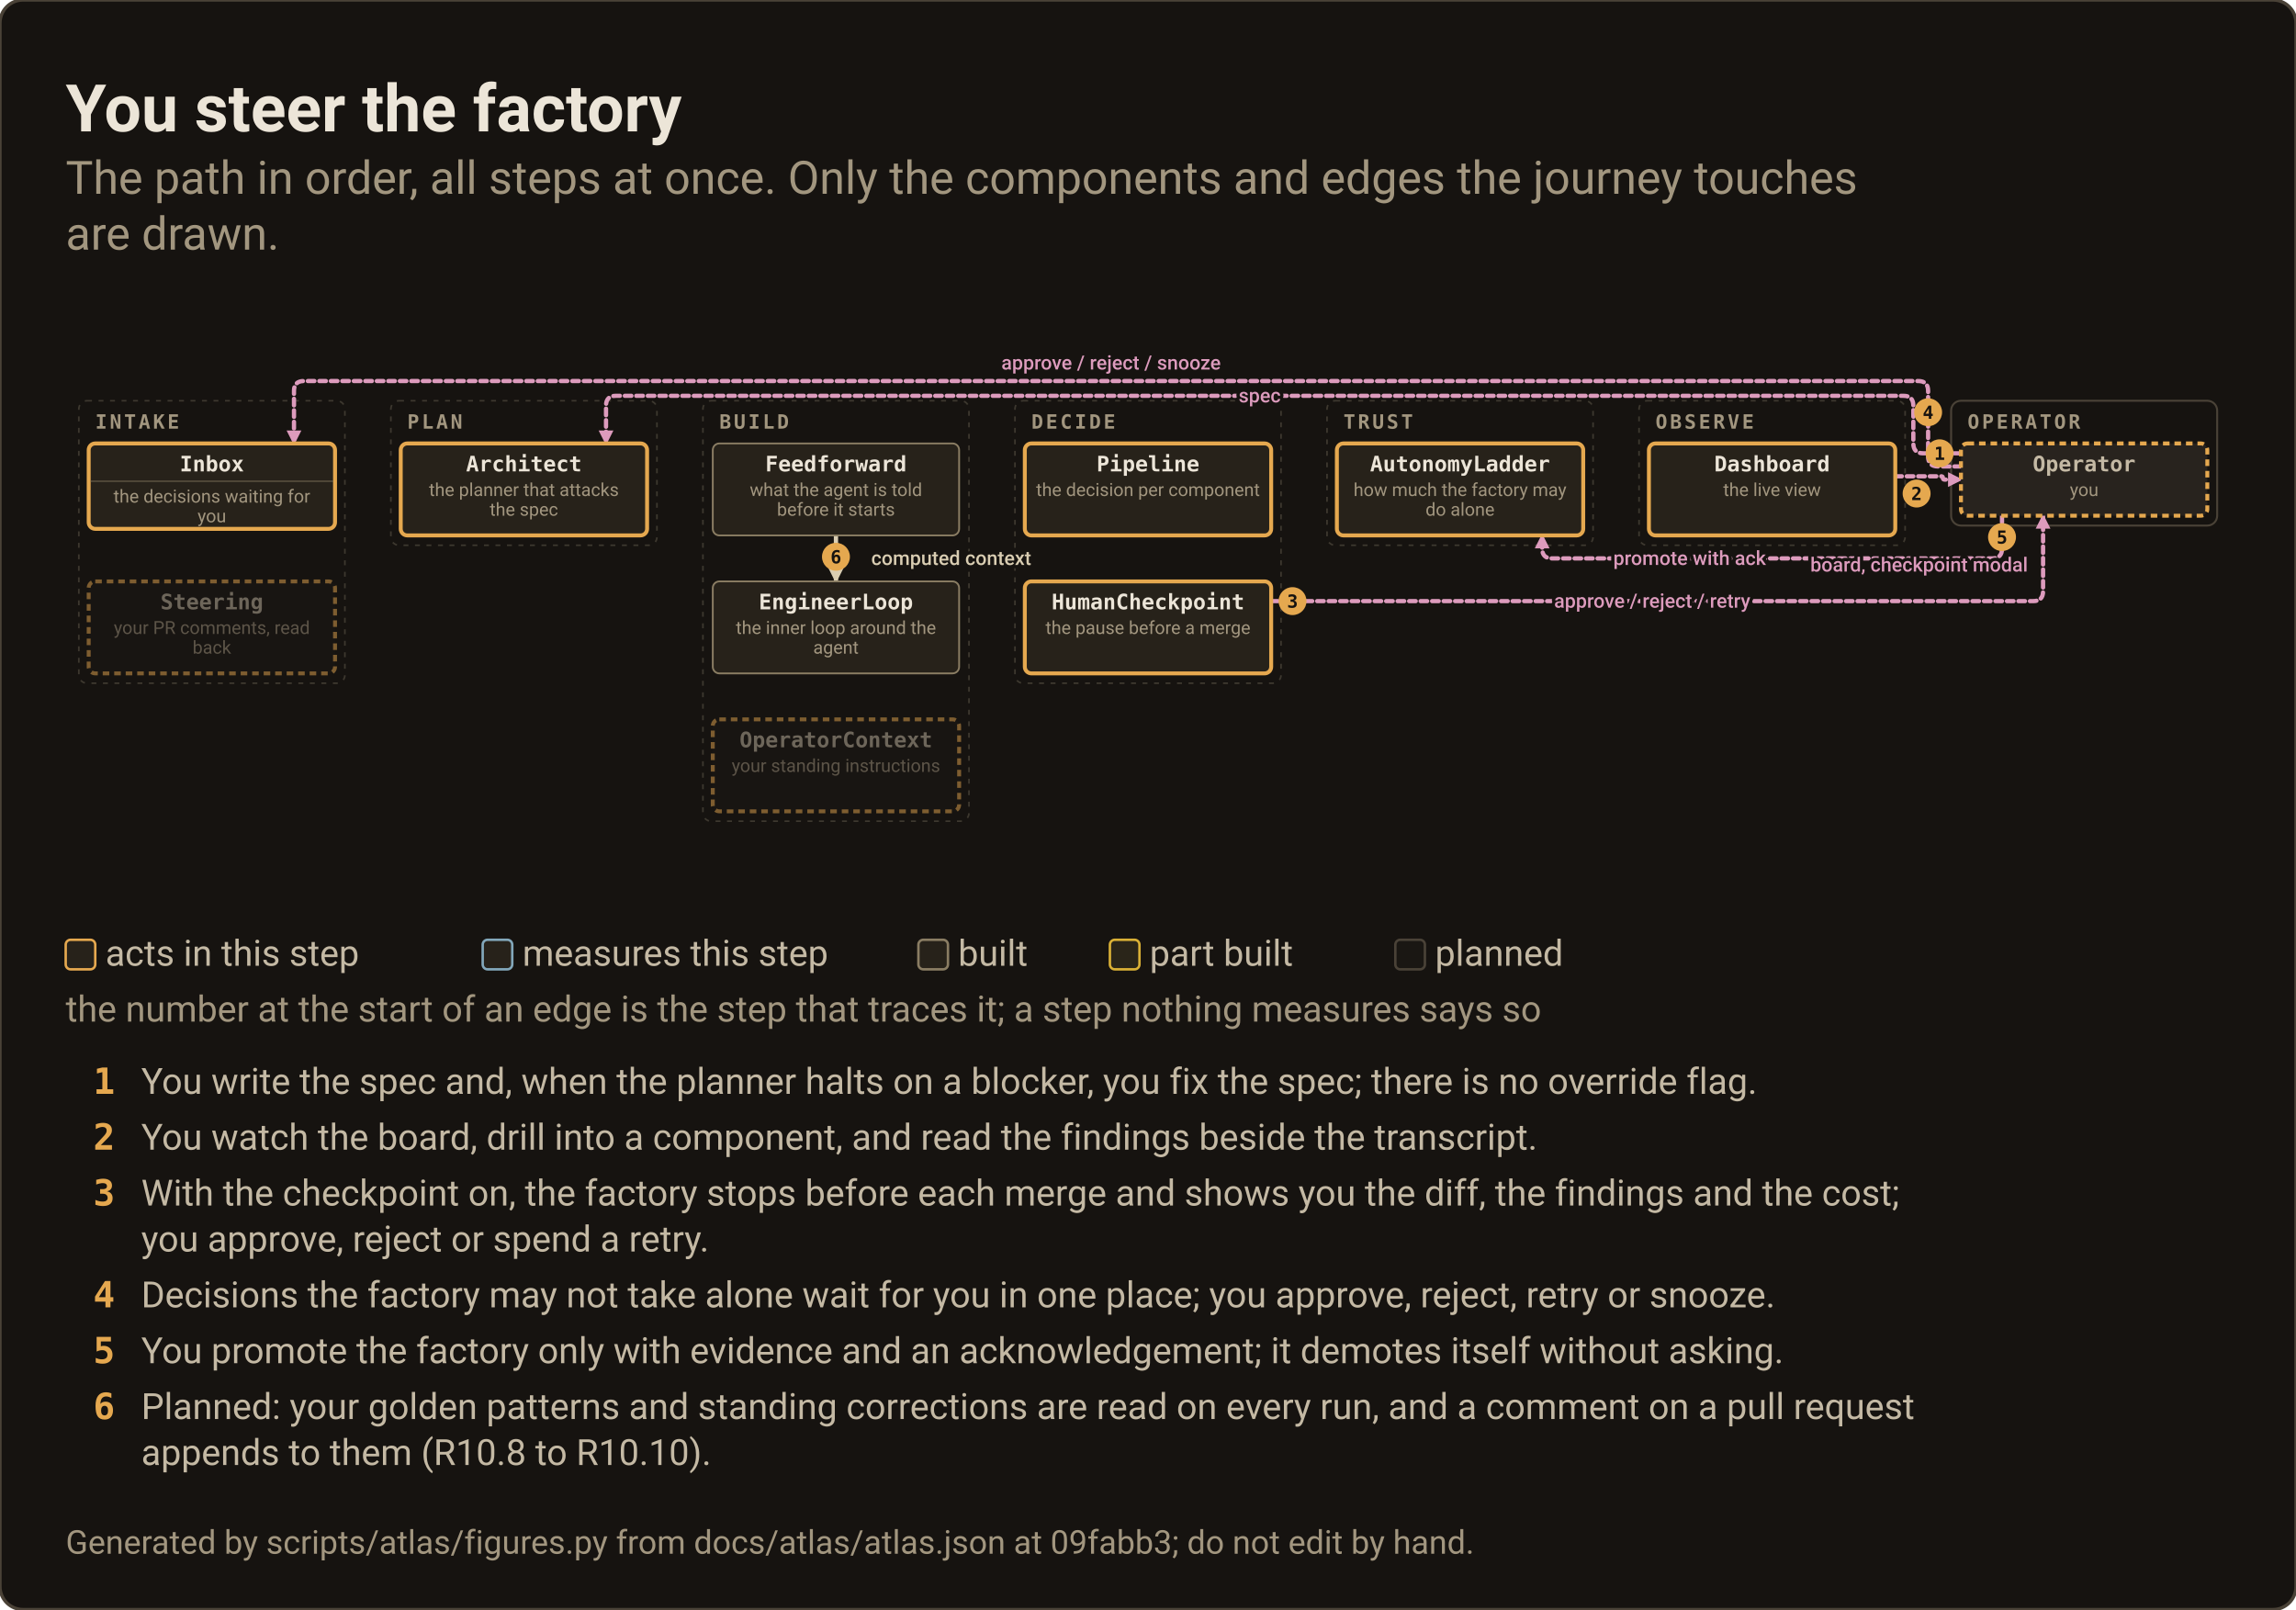
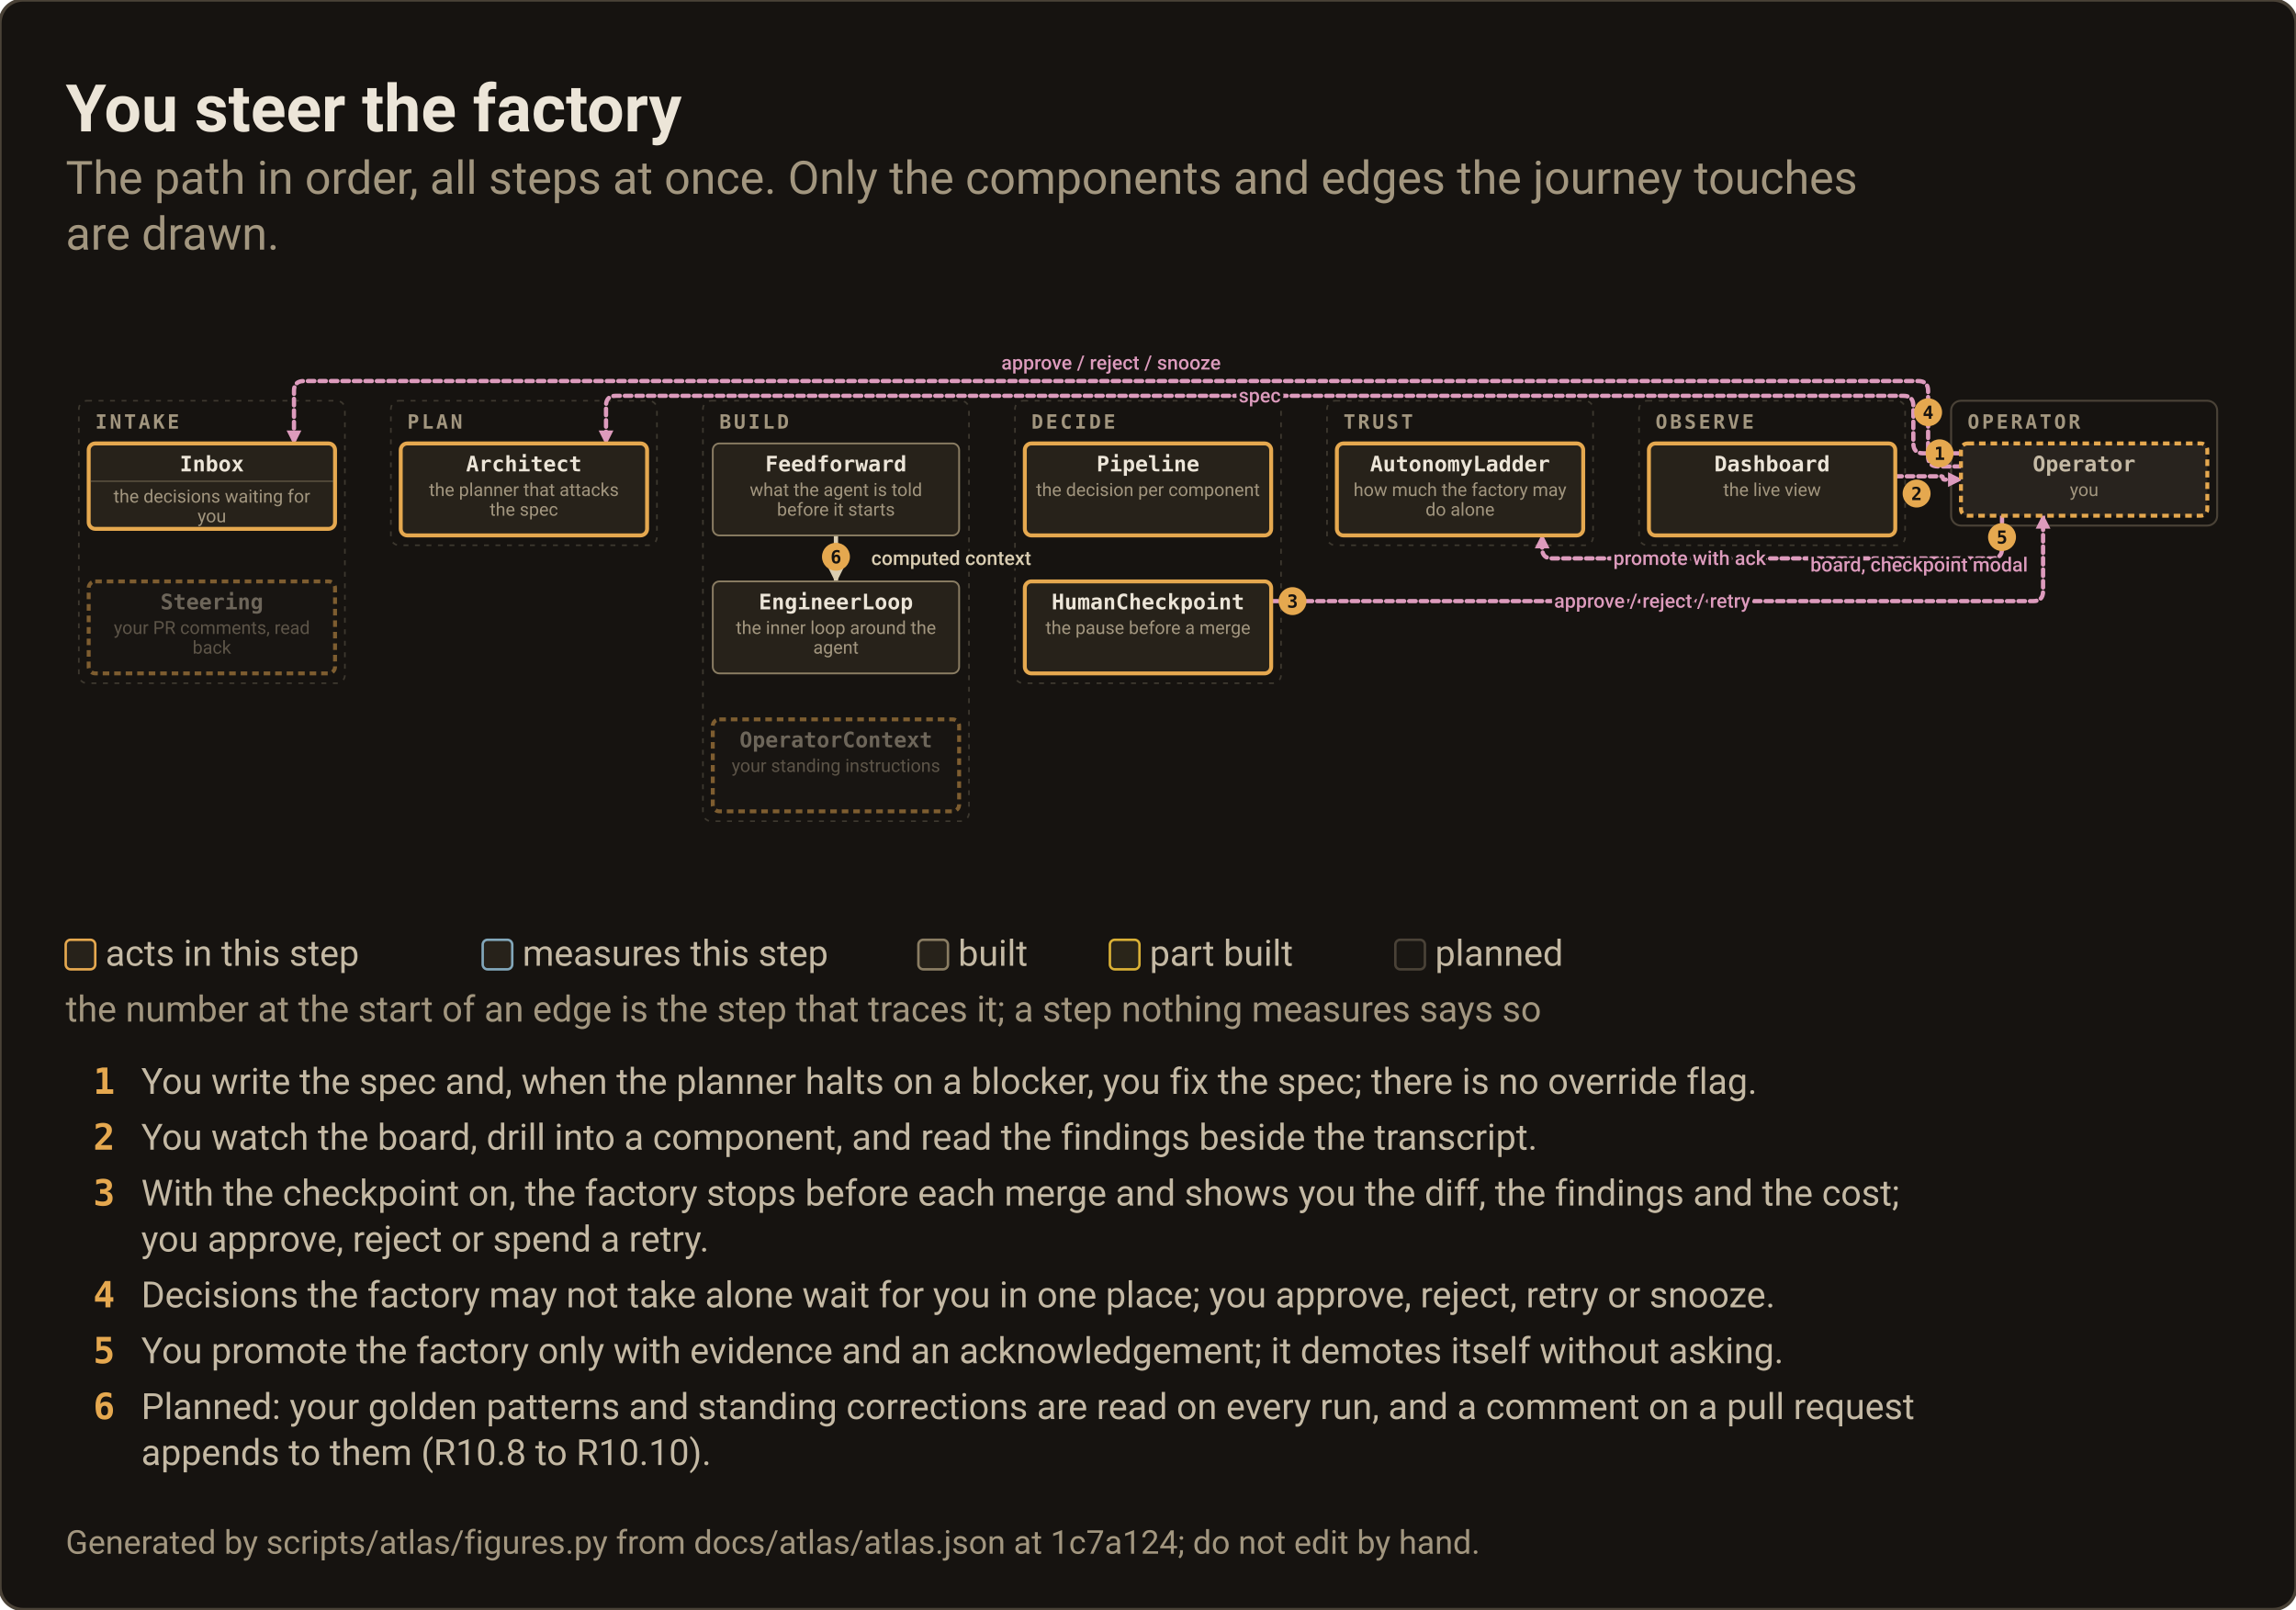
<svg xmlns="http://www.w3.org/2000/svg" width="1398" height="980" viewBox="0 0 1398 980" role="img" aria-label="Journey: You steer the factory">
  <rect x="0" y="0" width="1398" height="980" rx="14" fill="#161310" stroke="#4A4237" stroke-width="2" />
  <text x="40.0" y="80.0" class="c0">You steer the factory</text>
  <text x="40.0" y="118.0" class="c1">The path in order, all steps at once. Only the components and edges the journey touches</text>
  <text x="40.0" y="152.0" class="c1">are drawn.</text>
  <svg id="map" x="40.0" y="170.0" width="1318" height="380" viewBox="0 0 1318 380" overflow="visible">
    <defs>
      <marker id="map-m-work" viewBox="0 0 8 8" refX="7" refY="4" markerUnits="userSpaceOnUse" markerWidth="9" markerHeight="9" orient="auto-start-reverse">
        <path d="M0,0 L8,4 L0,8 z" fill="#D9CDB2" />
      </marker>
      <marker id="map-m-measure" viewBox="0 0 8 8" refX="7" refY="4" markerUnits="userSpaceOnUse" markerWidth="9" markerHeight="9" orient="auto-start-reverse">
        <path d="M0,0 L8,4 L0,8 z" fill="#82A7BA" />
      </marker>
      <marker id="map-m-feedback" viewBox="0 0 8 8" refX="7" refY="4" markerUnits="userSpaceOnUse" markerWidth="9" markerHeight="9" orient="auto-start-reverse">
        <path d="M0,0 L8,4 L0,8 z" fill="#E39A86" />
      </marker>
      <marker id="map-m-operator" viewBox="0 0 8 8" refX="7" refY="4" markerUnits="userSpaceOnUse" markerWidth="9" markerHeight="9" orient="auto-start-reverse">
        <path d="M0,0 L8,4 L0,8 z" fill="#DD9BBD" />
      </marker>
      <marker id="map-m-trust" viewBox="0 0 8 8" refX="7" refY="4" markerUnits="userSpaceOnUse" markerWidth="9" markerHeight="9" orient="auto-start-reverse">
        <path d="M0,0 L8,4 L0,8 z" fill="#B48EC9" />
      </marker>
      <marker id="map-m-learn" viewBox="0 0 8 8" refX="7" refY="4" markerUnits="userSpaceOnUse" markerWidth="9" markerHeight="9" orient="auto-start-reverse">
        <path d="M0,0 L8,4 L0,8 z" fill="#86C9A9" />
      </marker>
      <marker id="map-m-record" viewBox="0 0 8 8" refX="7" refY="4" markerUnits="userSpaceOnUse" markerWidth="9" markerHeight="9" orient="auto-start-reverse">
        <path d="M0,0 L8,4 L0,8 z" fill="#B7C27C" />
      </marker>
      <marker id="map-m-change" viewBox="0 0 8 8" refX="7" refY="4" markerUnits="userSpaceOnUse" markerWidth="9" markerHeight="9" orient="auto-start-reverse">
        <path d="M0,0 L8,4 L0,8 z" fill="#E26D5A" />
      </marker>
      <marker id="map-m-reach" viewBox="0 0 8 8" refX="7" refY="4" markerUnits="userSpaceOnUse" markerWidth="9" markerHeight="9" orient="auto-start-reverse">
        <path d="M0,0 L8,4 L0,8 z" fill="#E5A84F" />
      </marker>
    </defs>
    <style>#map .node.quiet{opacity:.42}#map .node.planned{opacity:.5}#map .node.planned.quiet{opacity:.3}#map .node.meas .node__box{stroke:#82A7BA;stroke-width:2.2}#map .node.acts .node__box{stroke:#E5A84F;stroke-width:2.4}#map .node__ring{display:none;fill:none;stroke:#82A7BA;stroke-width:1.6}#map .node.meas .node__ring{display:inline}#map .flow.planned{opacity:.35}#map .flowlbl.planned{opacity:.5}#map .flow.off,#map .flowlbl.off{display:none}#map .flow.hot{opacity:1;stroke-opacity:1;stroke-width:2.6}#map .flowlbl.hot{opacity:1}</style>
    <rect x="8.0" y="74.0" width="162.0" height="172.0" rx="5" fill="none" stroke="#A2967F" stroke-opacity=".28" stroke-width="1" stroke-dasharray="3 4" />
    <text x="18.0" y="91.0" class="t3">INTAKE</text>
    <rect x="198.0" y="74.0" width="162.0" height="88.0" rx="5" fill="none" stroke="#A2967F" stroke-opacity=".28" stroke-width="1" stroke-dasharray="3 4" />
    <text x="208.0" y="91.0" class="t3">PLAN</text>
    <rect x="388.0" y="74.0" width="162.0" height="256.0" rx="5" fill="none" stroke="#A2967F" stroke-opacity=".28" stroke-width="1" stroke-dasharray="3 4" />
    <text x="398.0" y="91.0" class="t3">BUILD</text>
    <rect x="578.0" y="74.0" width="162.0" height="172.0" rx="5" fill="none" stroke="#A2967F" stroke-opacity=".28" stroke-width="1" stroke-dasharray="3 4" />
    <text x="588.0" y="91.0" class="t3">DECIDE</text>
    <rect x="768.0" y="74.0" width="162.0" height="88.0" rx="5" fill="none" stroke="#A2967F" stroke-opacity=".28" stroke-width="1" stroke-dasharray="3 4" />
    <text x="778.0" y="91.0" class="t3">TRUST</text>
    <rect x="958.0" y="74.0" width="162.0" height="88.0" rx="5" fill="none" stroke="#A2967F" stroke-opacity=".28" stroke-width="1" stroke-dasharray="3 4" />
    <text x="968.0" y="91.0" class="t3">OBSERVE</text>
    <rect x="1148.0" y="74.0" width="162.0" height="76.0" rx="6" fill="none" stroke="#4A4237" stroke-width="1.2" />
    <text x="1158.0" y="91.0" class="t3">OPERATOR</text>
    <g data-layer="flow">
      <path id="map-f6" class="flow plan planned hot" data-edge="6" data-from="Operator" data-to="Architect" data-art="spec" data-kind="plan" data-layer="operator" d="M 1154.0 106.0 L 1131.0 106.0 Q 1125.0 106.0 1125.0 100.0 L 1125.0 77.0 Q 1125.0 71.0 1119.0 71.0 L 335.0 71.0 Q 329.0 71.0 329.0 77.0 L 329.0 100.0" fill="none" stroke="#DD9BBD" stroke-opacity="0.82" stroke-width="1.2" stroke-dasharray="4 3" stroke-linecap="round" marker-end="url(#map-m-operator)" />
      <path id="map-f65" class="flow observe planned hot" data-edge="65" data-from="Dashboard" data-to="Operator" data-art="board, checkpoint modal" data-kind="observe" data-layer="operator" d="M 1114.0 120.0 L 1142.0 120.0 Q 1143.0 120.0 1143.0 121.0 L 1143.0 121.0 Q 1143.0 122.0 1144.0 122.0 L 1154.0 122.0" fill="none" stroke="#DD9BBD" stroke-opacity="0.82" stroke-width="1.2" stroke-dasharray="4 3" stroke-linecap="round" marker-end="url(#map-m-operator)" />
      <path id="map-f45" class="flow trust planned hot" data-edge="45" data-from="HumanCheckpoint" data-to="Operator" data-art="approve / reject / retry" data-kind="trust" data-layer="operator" d="M 734.0 196.0 L 1198.0 196.0 Q 1204.0 196.0 1204.0 190.0 L 1204.0 144.0" fill="none" stroke="#DD9BBD" stroke-opacity="0.82" stroke-width="1.2" stroke-dasharray="4 3" stroke-linecap="round" marker-end="url(#map-m-operator)" />
      <path id="map-f66" class="flow trust planned hot" data-edge="66" data-from="Operator" data-to="Inbox" data-art="approve / reject / snooze" data-kind="trust" data-layer="operator" d="M 1154.0 114.0 L 1140.0 114.0 Q 1134.0 114.0 1134.0 108.0 L 1134.0 68.0 Q 1134.0 62.0 1128.0 62.0 L 145.0 62.0 Q 139.0 62.0 139.0 68.0 L 139.0 100.0" fill="none" stroke="#DD9BBD" stroke-opacity="0.82" stroke-width="1.2" stroke-dasharray="4 3" stroke-linecap="round" marker-end="url(#map-m-operator)" />
      <path id="map-f67" class="flow trust planned hot" data-edge="67" data-from="Operator" data-to="AutonomyLadder" data-art="promote with ack" data-kind="trust" data-layer="operator" d="M 1179.0 144.0 L 1179.0 164.0 Q 1179.0 170.0 1173.0 170.0 L 905.0 170.0 Q 899.0 170.0 899.0 164.0 L 899.0 156.0" fill="none" stroke="#DD9BBD" stroke-opacity="0.82" stroke-width="1.2" stroke-dasharray="4 3" stroke-linecap="round" marker-end="url(#map-m-operator)" />
      <path id="map-f13" class="flow build hot" data-edge="13" data-from="Feedforward" data-to="EngineerLoop" data-art="computed context" data-kind="build" data-layer="work" d="M 469.0 156.0 L 469.0 184.0" fill="none" stroke="#D9CDB2" stroke-opacity="0.82" stroke-width="1.2" stroke-linecap="round" marker-end="url(#map-m-work)" />
    </g>
    <g class="node built acts" data-id="Inbox" data-kind="store" data-state="built" data-region="intake" role="button" tabindex="0" aria-label="Inbox, the decisions waiting for you, built">
      <rect class="node__box" x="14.0" y="100.0" width="150.0" height="52.0" rx="4.0" fill="#27221A" stroke="#8A7D63" stroke-width="1.1" />
      <rect class="node__ring" x="17.0" y="103.0" width="144.0" height="46.0" rx="3.0" />
      <text x="89.0" y="117.0" class="t4">Inbox</text>
      <line x1="15.0" y1="123.0" x2="163.0" y2="123.0" stroke="#8A7D63" stroke-opacity=".45" stroke-width="1" />
      <g data-layer="job">
        <text x="89.0" y="136.0" class="t5">the decisions waiting for</text>
        <text x="89.0" y="148.0" class="t5">you</text>
      </g>
    </g>
    <g class="node planned acts" data-id="Steering" data-kind="component" data-state="planned" data-region="intake" role="button" tabindex="0" aria-label="Steering, your PR comments, read back, planned">
      <rect class="node__box" x="14.0" y="184.0" width="150.0" height="56.0" rx="4.0" fill="#1A1713" stroke="#4A4237" stroke-width="1.1" stroke-dasharray="4 3" />
      <rect class="node__ring" x="17.0" y="187.0" width="144.0" height="50.0" rx="3.0" />
      <text x="89.0" y="201.0" class="t6">Steering</text>
      <g data-layer="job">
        <text x="89.0" y="216.0" class="t5">your PR comments, read</text>
        <text x="89.0" y="228.0" class="t5">back</text>
      </g>
    </g>
    <g class="node built acts" data-id="Architect" data-kind="component" data-state="built" data-region="plan" role="button" tabindex="0" aria-label="Architect, the planner that attacks the spec, built">
      <rect class="node__box" x="204.0" y="100.0" width="150.0" height="56.0" rx="4.0" fill="#27221A" stroke="#8A7D63" stroke-width="1.1" />
      <rect class="node__ring" x="207.0" y="103.0" width="144.0" height="50.0" rx="3.0" />
      <text x="279.0" y="117.0" class="t4">Architect</text>
      <g data-layer="job">
        <text x="279.0" y="132.0" class="t5">the planner that attacks</text>
        <text x="279.0" y="144.0" class="t5">the spec</text>
      </g>
    </g>
    <g class="node built" data-id="Feedforward" data-kind="component" data-state="built" data-region="build" role="button" tabindex="0" aria-label="Feedforward, what the agent is told before it starts, built">
      <rect class="node__box" x="394.0" y="100.0" width="150.0" height="56.0" rx="4.0" fill="#27221A" stroke="#8A7D63" stroke-width="1.1" />
      <rect class="node__ring" x="397.0" y="103.0" width="144.0" height="50.0" rx="3.0" />
      <text x="469.0" y="117.0" class="t4">Feedforward</text>
      <g data-layer="job">
        <text x="469.0" y="132.0" class="t5">what the agent is told</text>
        <text x="469.0" y="144.0" class="t5">before it starts</text>
      </g>
    </g>
    <g class="node built" data-id="EngineerLoop" data-kind="component" data-state="built" data-region="build" role="button" tabindex="0" aria-label="EngineerLoop, the inner loop around the agent, built">
      <rect class="node__box" x="394.0" y="184.0" width="150.0" height="56.0" rx="4.0" fill="#27221A" stroke="#8A7D63" stroke-width="1.1" />
      <rect class="node__ring" x="397.0" y="187.0" width="144.0" height="50.0" rx="3.0" />
      <text x="469.0" y="201.0" class="t4">EngineerLoop</text>
      <g data-layer="job">
        <text x="469.0" y="216.0" class="t5">the inner loop around the</text>
        <text x="469.0" y="228.0" class="t5">agent</text>
      </g>
    </g>
    <g class="node planned acts" data-id="OperatorContext" data-kind="component" data-state="planned" data-region="build" role="button" tabindex="0" aria-label="OperatorContext, your standing instructions, planned">
      <rect class="node__box" x="394.0" y="268.0" width="150.0" height="56.0" rx="4.0" fill="#1A1713" stroke="#4A4237" stroke-width="1.1" stroke-dasharray="4 3" />
      <rect class="node__ring" x="397.0" y="271.0" width="144.0" height="50.0" rx="3.0" />
      <text x="469.0" y="285.0" class="t6">OperatorContext</text>
      <g data-layer="job">
        <text x="469.0" y="300.0" class="t5">your standing instructions</text>
      </g>
    </g>
    <g class="node built acts" data-id="Pipeline" data-kind="component" data-state="built" data-region="decide" role="button" tabindex="0" aria-label="Pipeline, the decision per component, built">
      <rect class="node__box" x="584.0" y="100.0" width="150.0" height="56.0" rx="4.0" fill="#27221A" stroke="#8A7D63" stroke-width="1.1" />
      <rect class="node__ring" x="587.0" y="103.0" width="144.0" height="50.0" rx="3.0" />
      <text x="659.0" y="117.0" class="t4">Pipeline</text>
      <g data-layer="job">
        <text x="659.0" y="132.0" class="t5">the decision per component</text>
      </g>
    </g>
    <g class="node built acts" data-id="HumanCheckpoint" data-kind="component" data-state="built" data-region="decide" role="button" tabindex="0" aria-label="HumanCheckpoint, the pause before a merge, built">
      <rect class="node__box" x="584.0" y="184.0" width="150.0" height="56.0" rx="4.0" fill="#27221A" stroke="#8A7D63" stroke-width="1.1" />
      <rect class="node__ring" x="587.0" y="187.0" width="144.0" height="50.0" rx="3.0" />
      <text x="659.0" y="201.0" class="t4">HumanCheckpoint</text>
      <g data-layer="job">
        <text x="659.0" y="216.0" class="t5">the pause before a merge</text>
      </g>
    </g>
    <g class="node built acts" data-id="AutonomyLadder" data-kind="component" data-state="built" data-region="trust" role="button" tabindex="0" aria-label="AutonomyLadder, how much the factory may do alone, built">
      <rect class="node__box" x="774.0" y="100.0" width="150.0" height="56.0" rx="4.0" fill="#27221A" stroke="#8A7D63" stroke-width="1.1" />
      <rect class="node__ring" x="777.0" y="103.0" width="144.0" height="50.0" rx="3.0" />
      <text x="849.0" y="117.0" class="t4">AutonomyLadder</text>
      <g data-layer="job">
        <text x="849.0" y="132.0" class="t5">how much the factory may</text>
        <text x="849.0" y="144.0" class="t5">do alone</text>
      </g>
    </g>
    <g class="node built acts" data-id="Dashboard" data-kind="component" data-state="built" data-region="observe" role="button" tabindex="0" aria-label="Dashboard, the live view, built">
      <rect class="node__box" x="964.0" y="100.0" width="150.0" height="56.0" rx="4.0" fill="#27221A" stroke="#8A7D63" stroke-width="1.1" />
      <rect class="node__ring" x="967.0" y="103.0" width="144.0" height="50.0" rx="3.0" />
      <text x="1039.0" y="117.0" class="t4">Dashboard</text>
      <g data-layer="job">
        <text x="1039.0" y="132.0" class="t5">the live view</text>
      </g>
    </g>
    <g class="node actor acts" data-id="Operator" data-kind="actor" data-state="planned" data-region="operator" role="button" tabindex="0" aria-label="Operator, you, outside">
      <rect class="node__box" x="1154.0" y="100.0" width="150.0" height="44.0" rx="4.0" fill="#28231E" stroke="#A2967F" stroke-width="1.1" stroke-dasharray="4 3" />
      <rect class="node__ring" x="1157.0" y="103.0" width="144.0" height="38.0" rx="3.0" />
      <text x="1229.0" y="117.0" class="t6">Operator</text>
      <g data-layer="job">
        <text x="1229.0" y="132.0" class="t5">you</text>
      </g>
    </g>
    <g data-layer="flow">
      <g class="flowlbl plan planned hot" data-edge="6" data-from="Operator" data-to="Architect" data-layer="operator">
        <text x="727.0" y="75.0" class="t1">spec</text>
      </g>
      <g class="flowlbl observe planned hot" data-edge="65" data-from="Dashboard" data-to="Operator" data-layer="operator">
        <text x="1128.5" y="178.0" class="t1">board, checkpoint modal</text>
      </g>
      <g class="flowlbl trust planned hot" data-edge="45" data-from="HumanCheckpoint" data-to="Operator" data-layer="operator">
        <text x="966.0" y="200.0" class="t1">approve / reject / retry</text>
      </g>
      <g class="flowlbl trust planned hot" data-edge="66" data-from="Operator" data-to="Inbox" data-layer="operator">
        <text x="636.5" y="55.0" class="t1">approve / reject / snooze</text>
      </g>
      <g class="flowlbl trust planned hot" data-edge="67" data-from="Operator" data-to="AutonomyLadder" data-layer="operator">
        <text x="988.8" y="174.0" class="t1">promote with ack</text>
      </g>
      <g class="flowlbl build hot" data-edge="13" data-from="Feedforward" data-to="EngineerLoop" data-layer="work">
        <text x="539.2" y="174.0" class="t2">computed context</text>
      </g>
    </g>
    <g data-layer="steps">
      <g class="step" data-edge="6">
        <circle cx="1141.0" cy="106.0" r="8.5" fill="#E5A84F" />
        <text x="1141.0" y="110.0" class="t0">1</text>
      </g>
      <g class="step" data-edge="65">
        <circle cx="1127.0" cy="130.5" r="8.5" fill="#E5A84F" />
        <text x="1127.0" y="134.5" class="t0">2</text>
      </g>
      <g class="step" data-edge="45">
        <circle cx="747.0" cy="196.0" r="8.5" fill="#E5A84F" />
        <text x="747.0" y="200.0" class="t0">3</text>
      </g>
      <g class="step" data-edge="66">
        <circle cx="1134.0" cy="81.0" r="8.5" fill="#E5A84F" />
        <text x="1134.0" y="85.0" class="t0">4</text>
      </g>
      <g class="step" data-edge="67">
        <circle cx="1179.0" cy="157.0" r="8.5" fill="#E5A84F" />
        <text x="1179.0" y="161.0" class="t0">5</text>
      </g>
      <g class="step" data-edge="13">
        <circle cx="469.0" cy="169.0" r="8.5" fill="#E5A84F" />
        <text x="469.0" y="173.0" class="t0">6</text>
      </g>
    </g>
    <style>#map .t0{font-family:ui-monospace,"SF Mono",SFMono-Regular,"JetBrains Mono",Menlo,Consolas,monospace;font-size:11.0px;font-weight:700;fill:#161310;text-anchor:middle}#map .t1{font-family:ui-sans-serif,system-ui,-apple-system,"SF Pro Text","Segoe UI",Roboto,"Helvetica Neue",Arial,sans-serif;font-size:12.0px;font-weight:500;fill:#DD9BBD;text-anchor:middle;paint-order:stroke;stroke:#161310;stroke-width:4;stroke-linejoin:round}#map .t2{font-family:ui-sans-serif,system-ui,-apple-system,"SF Pro Text","Segoe UI",Roboto,"Helvetica Neue",Arial,sans-serif;font-size:12.0px;font-weight:500;fill:#D9CDB2;text-anchor:middle;paint-order:stroke;stroke:#161310;stroke-width:4;stroke-linejoin:round}#map .t3{font-family:ui-monospace,"SF Mono",SFMono-Regular,"JetBrains Mono",Menlo,Consolas,monospace;font-size:12.0px;font-weight:600;fill:#A2967F;text-anchor:start;letter-spacing:.13em}#map .t4{font-family:ui-monospace,"SF Mono",SFMono-Regular,"JetBrains Mono",Menlo,Consolas,monospace;font-size:13.0px;font-weight:600;fill:#ECE5D8;text-anchor:middle}#map .t5{font-family:ui-sans-serif,system-ui,-apple-system,"SF Pro Text","Segoe UI",Roboto,"Helvetica Neue",Arial,sans-serif;font-size:11.0px;font-weight:400;fill:#A2967F;text-anchor:middle}#map .t6{font-family:ui-monospace,"SF Mono",SFMono-Regular,"JetBrains Mono",Menlo,Consolas,monospace;font-size:13.0px;font-weight:600;fill:#C4B9A4;text-anchor:middle}</style>
  </svg>
  <rect x="40.0" y="572.2" width="18" height="18" rx="3" fill="#27221A" stroke="#E5A84F" stroke-width="1.5" />
  <text x="64.2" y="588.0" class="c2">acts in this step</text>
  <rect x="293.9" y="572.2" width="18" height="18" rx="3" fill="#27221A" stroke="#82A7BA" stroke-width="1.5" />
  <text x="318.1" y="588.0" class="c2">measures this step</text>
  <rect x="559.2" y="572.2" width="18" height="18" rx="3" fill="#27221A" stroke="#8A7D63" stroke-width="1.5" />
  <text x="583.4" y="588.0" class="c2">built</text>
  <rect x="675.8" y="572.2" width="18" height="18" rx="3" fill="#2A2519" stroke="#D9B036" stroke-width="1.5" />
  <text x="700.0" y="588.0" class="c2">part built</text>
  <rect x="849.6" y="572.2" width="18" height="18" rx="3" fill="#1A1713" stroke="#4A4237" stroke-width="1.5" />
  <text x="873.8" y="588.0" class="c2">planned</text>
  <text x="40.0" y="622.0" class="c3">the number at the start of an edge is the step that traces it; a step nothing measures says so</text>
  <text x="70.0" y="666.0" class="c4">1</text>
  <text x="86.0" y="666.0" class="c2">You write the spec and, when the planner halts on a blocker, you fix the spec; there is no override flag.</text>
  <text x="70.0" y="700.0" class="c4">2</text>
  <text x="86.0" y="700.0" class="c2">You watch the board, drill into a component, and read the findings beside the transcript.</text>
  <text x="70.0" y="734.0" class="c4">3</text>
  <text x="86.0" y="734.0" class="c2">With the checkpoint on, the factory stops before each merge and shows you the diff, the findings and the cost;</text>
  <text x="86.0" y="762.0" class="c2">you approve, reject or spend a retry.</text>
  <text x="70.0" y="796.0" class="c4">4</text>
  <text x="86.0" y="796.0" class="c2">Decisions the factory may not take alone wait for you in one place; you approve, reject, retry or snooze.</text>
  <text x="70.0" y="830.0" class="c4">5</text>
  <text x="86.0" y="830.0" class="c2">You promote the factory only with evidence and an acknowledgement; it demotes itself without asking.</text>
  <text x="70.0" y="864.0" class="c4">6</text>
  <text x="86.0" y="864.0" class="c2">Planned: your golden patterns and standing corrections are read on every run, and a comment on a pull request</text>
  <text x="86.0" y="892.0" class="c2">appends to them (R10.8 to R10.10).</text>
-   <text x="40.0" y="946.0" class="c5">Generated by scripts/atlas/figures.py from docs/atlas/atlas.json at 09fabb3; do not edit by hand.</text>
+   <text x="40.0" y="946.0" class="c5">Generated by scripts/atlas/figures.py from docs/atlas/atlas.json at 1c7a124; do not edit by hand.</text>
  <style>.c0{font-family:ui-sans-serif,system-ui,-apple-system,"SF Pro Text","Segoe UI",Roboto,"Helvetica Neue",Arial,sans-serif;font-size:40.0px;font-weight:600;fill:#ECE5D8;text-anchor:start}.c1{font-family:ui-sans-serif,system-ui,-apple-system,"SF Pro Text","Segoe UI",Roboto,"Helvetica Neue",Arial,sans-serif;font-size:28.0px;font-weight:400;fill:#A2967F;text-anchor:start}.c2{font-family:ui-sans-serif,system-ui,-apple-system,"SF Pro Text","Segoe UI",Roboto,"Helvetica Neue",Arial,sans-serif;font-size:22.0px;font-weight:400;fill:#C4B9A4;text-anchor:start}.c3{font-family:ui-sans-serif,system-ui,-apple-system,"SF Pro Text","Segoe UI",Roboto,"Helvetica Neue",Arial,sans-serif;font-size:22.0px;font-weight:400;fill:#A2967F;text-anchor:start}.c4{font-family:ui-monospace,"SF Mono",SFMono-Regular,"JetBrains Mono",Menlo,Consolas,monospace;font-size:22.0px;font-weight:700;fill:#E5A84F;text-anchor:end}.c5{font-family:ui-sans-serif,system-ui,-apple-system,"SF Pro Text","Segoe UI",Roboto,"Helvetica Neue",Arial,sans-serif;font-size:20.0px;font-weight:400;fill:#A2967F;text-anchor:start}</style>
</svg>
